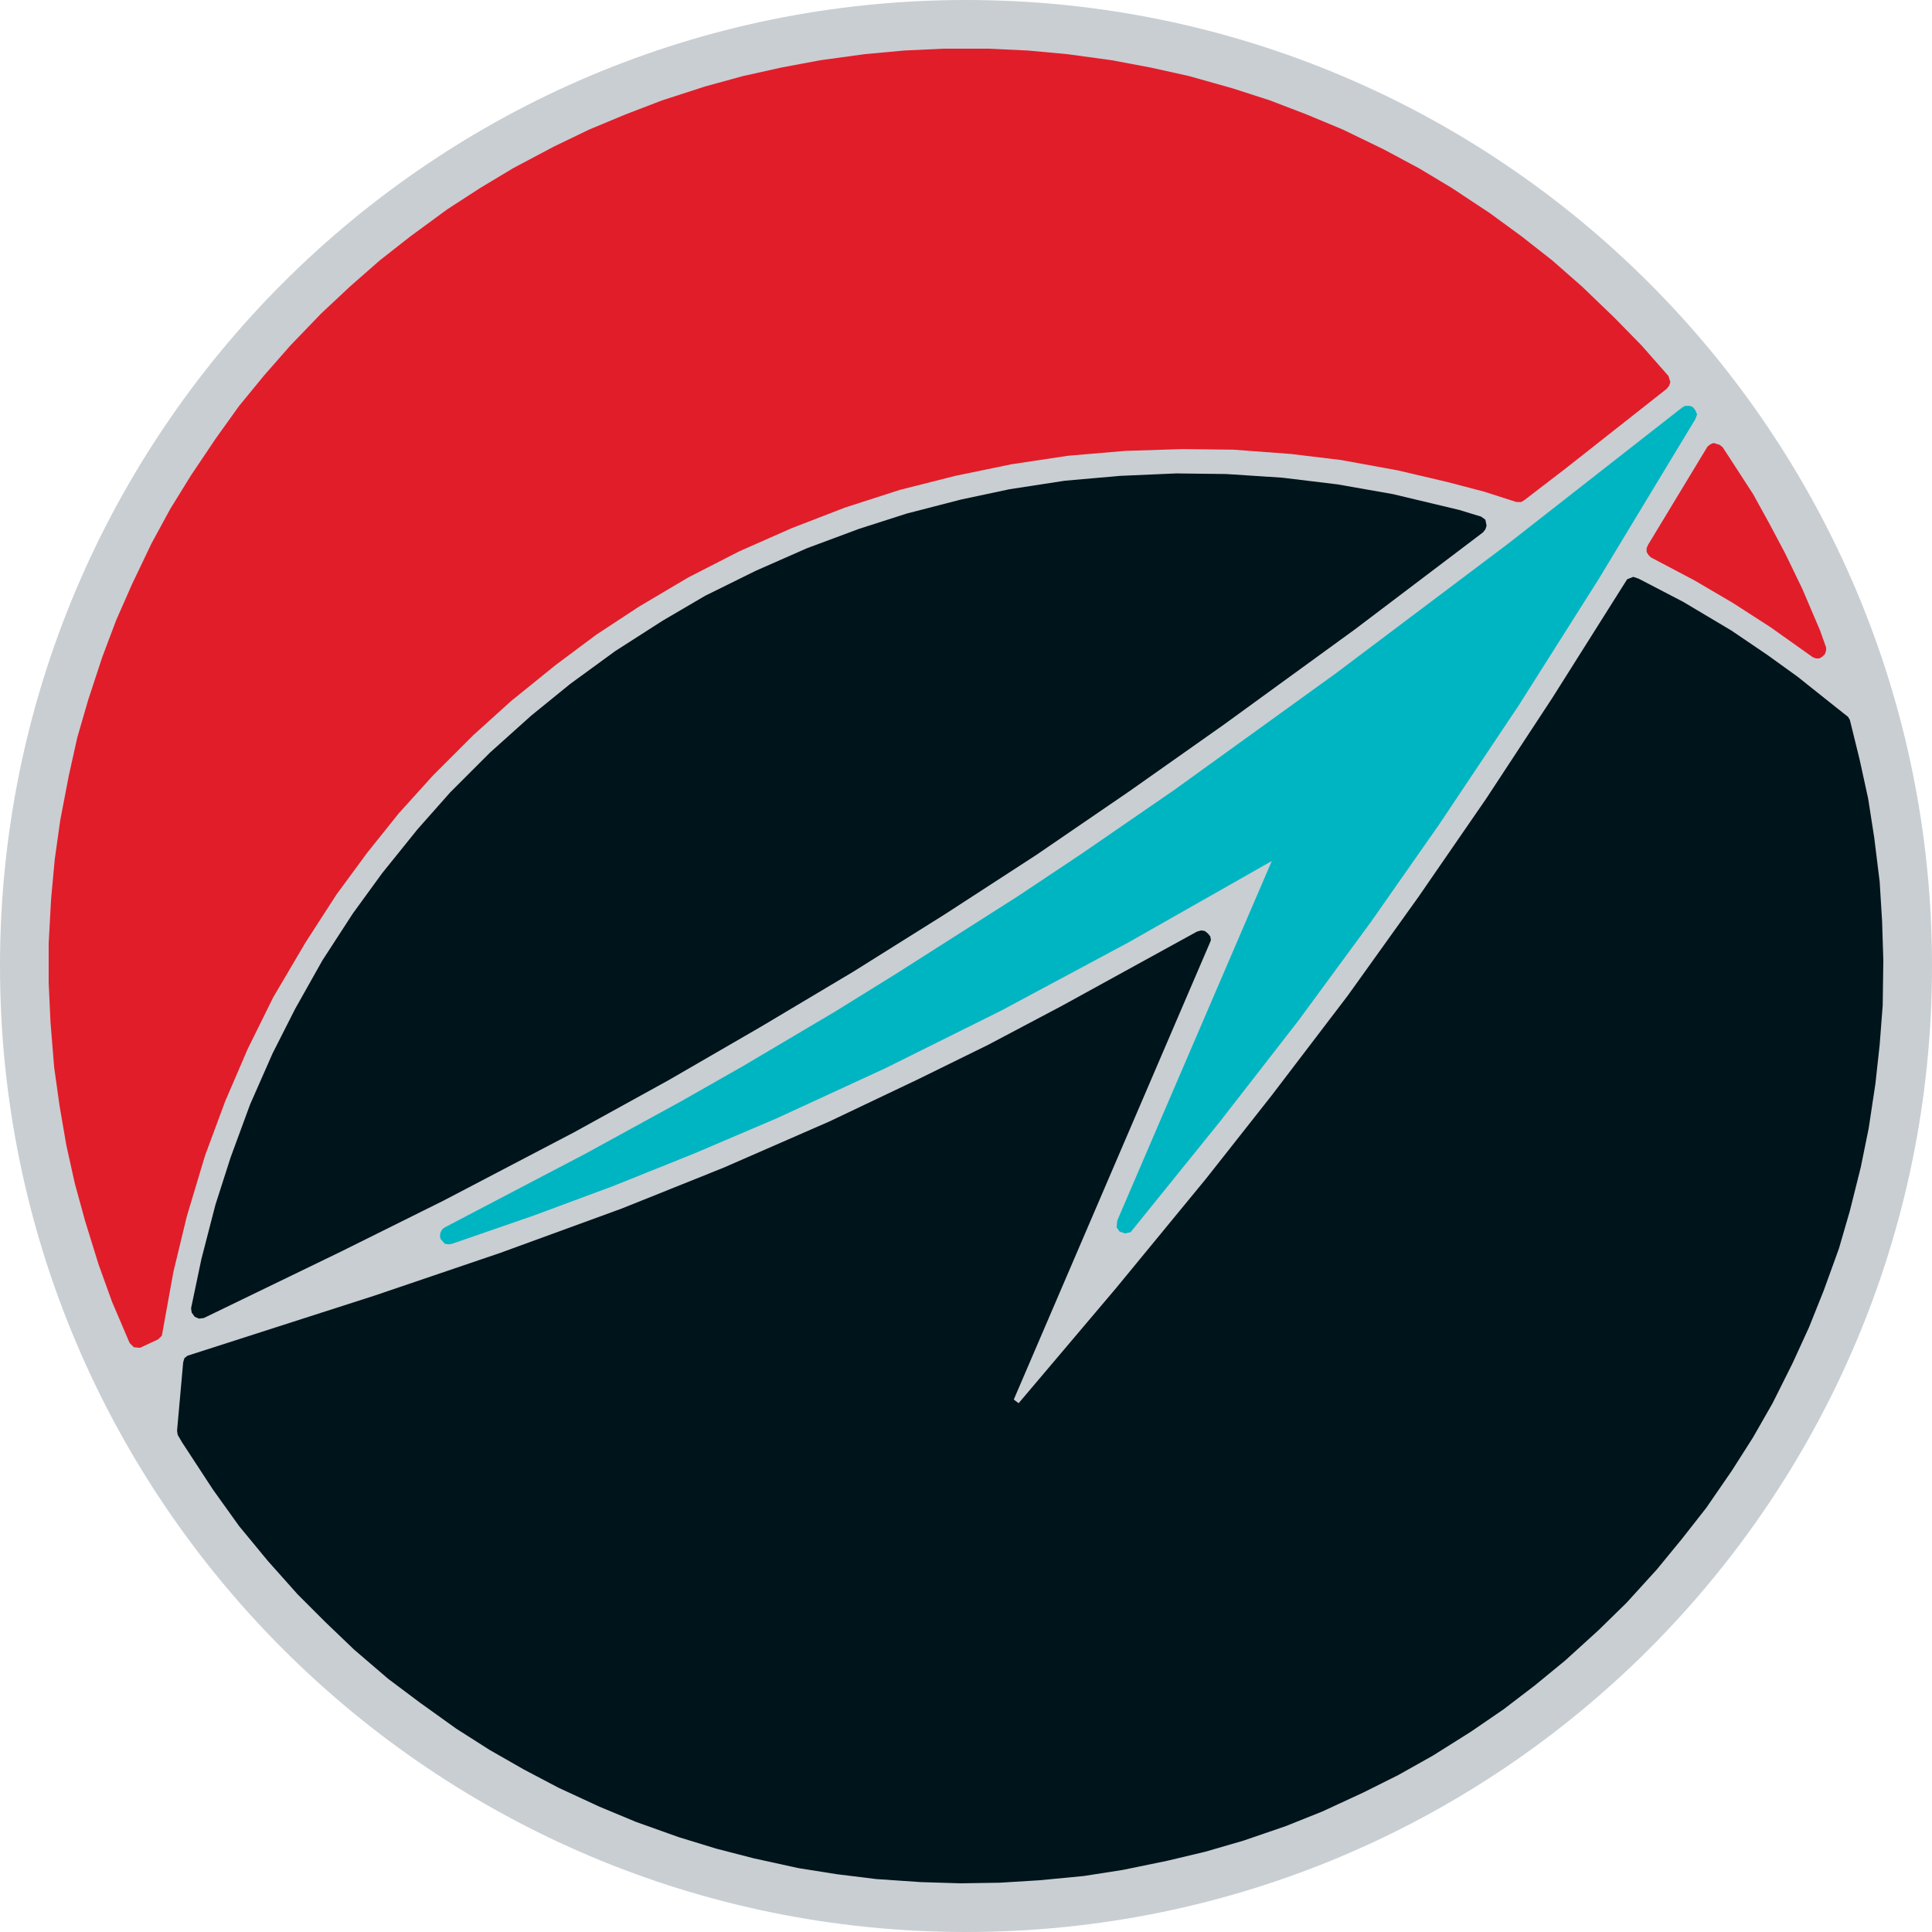
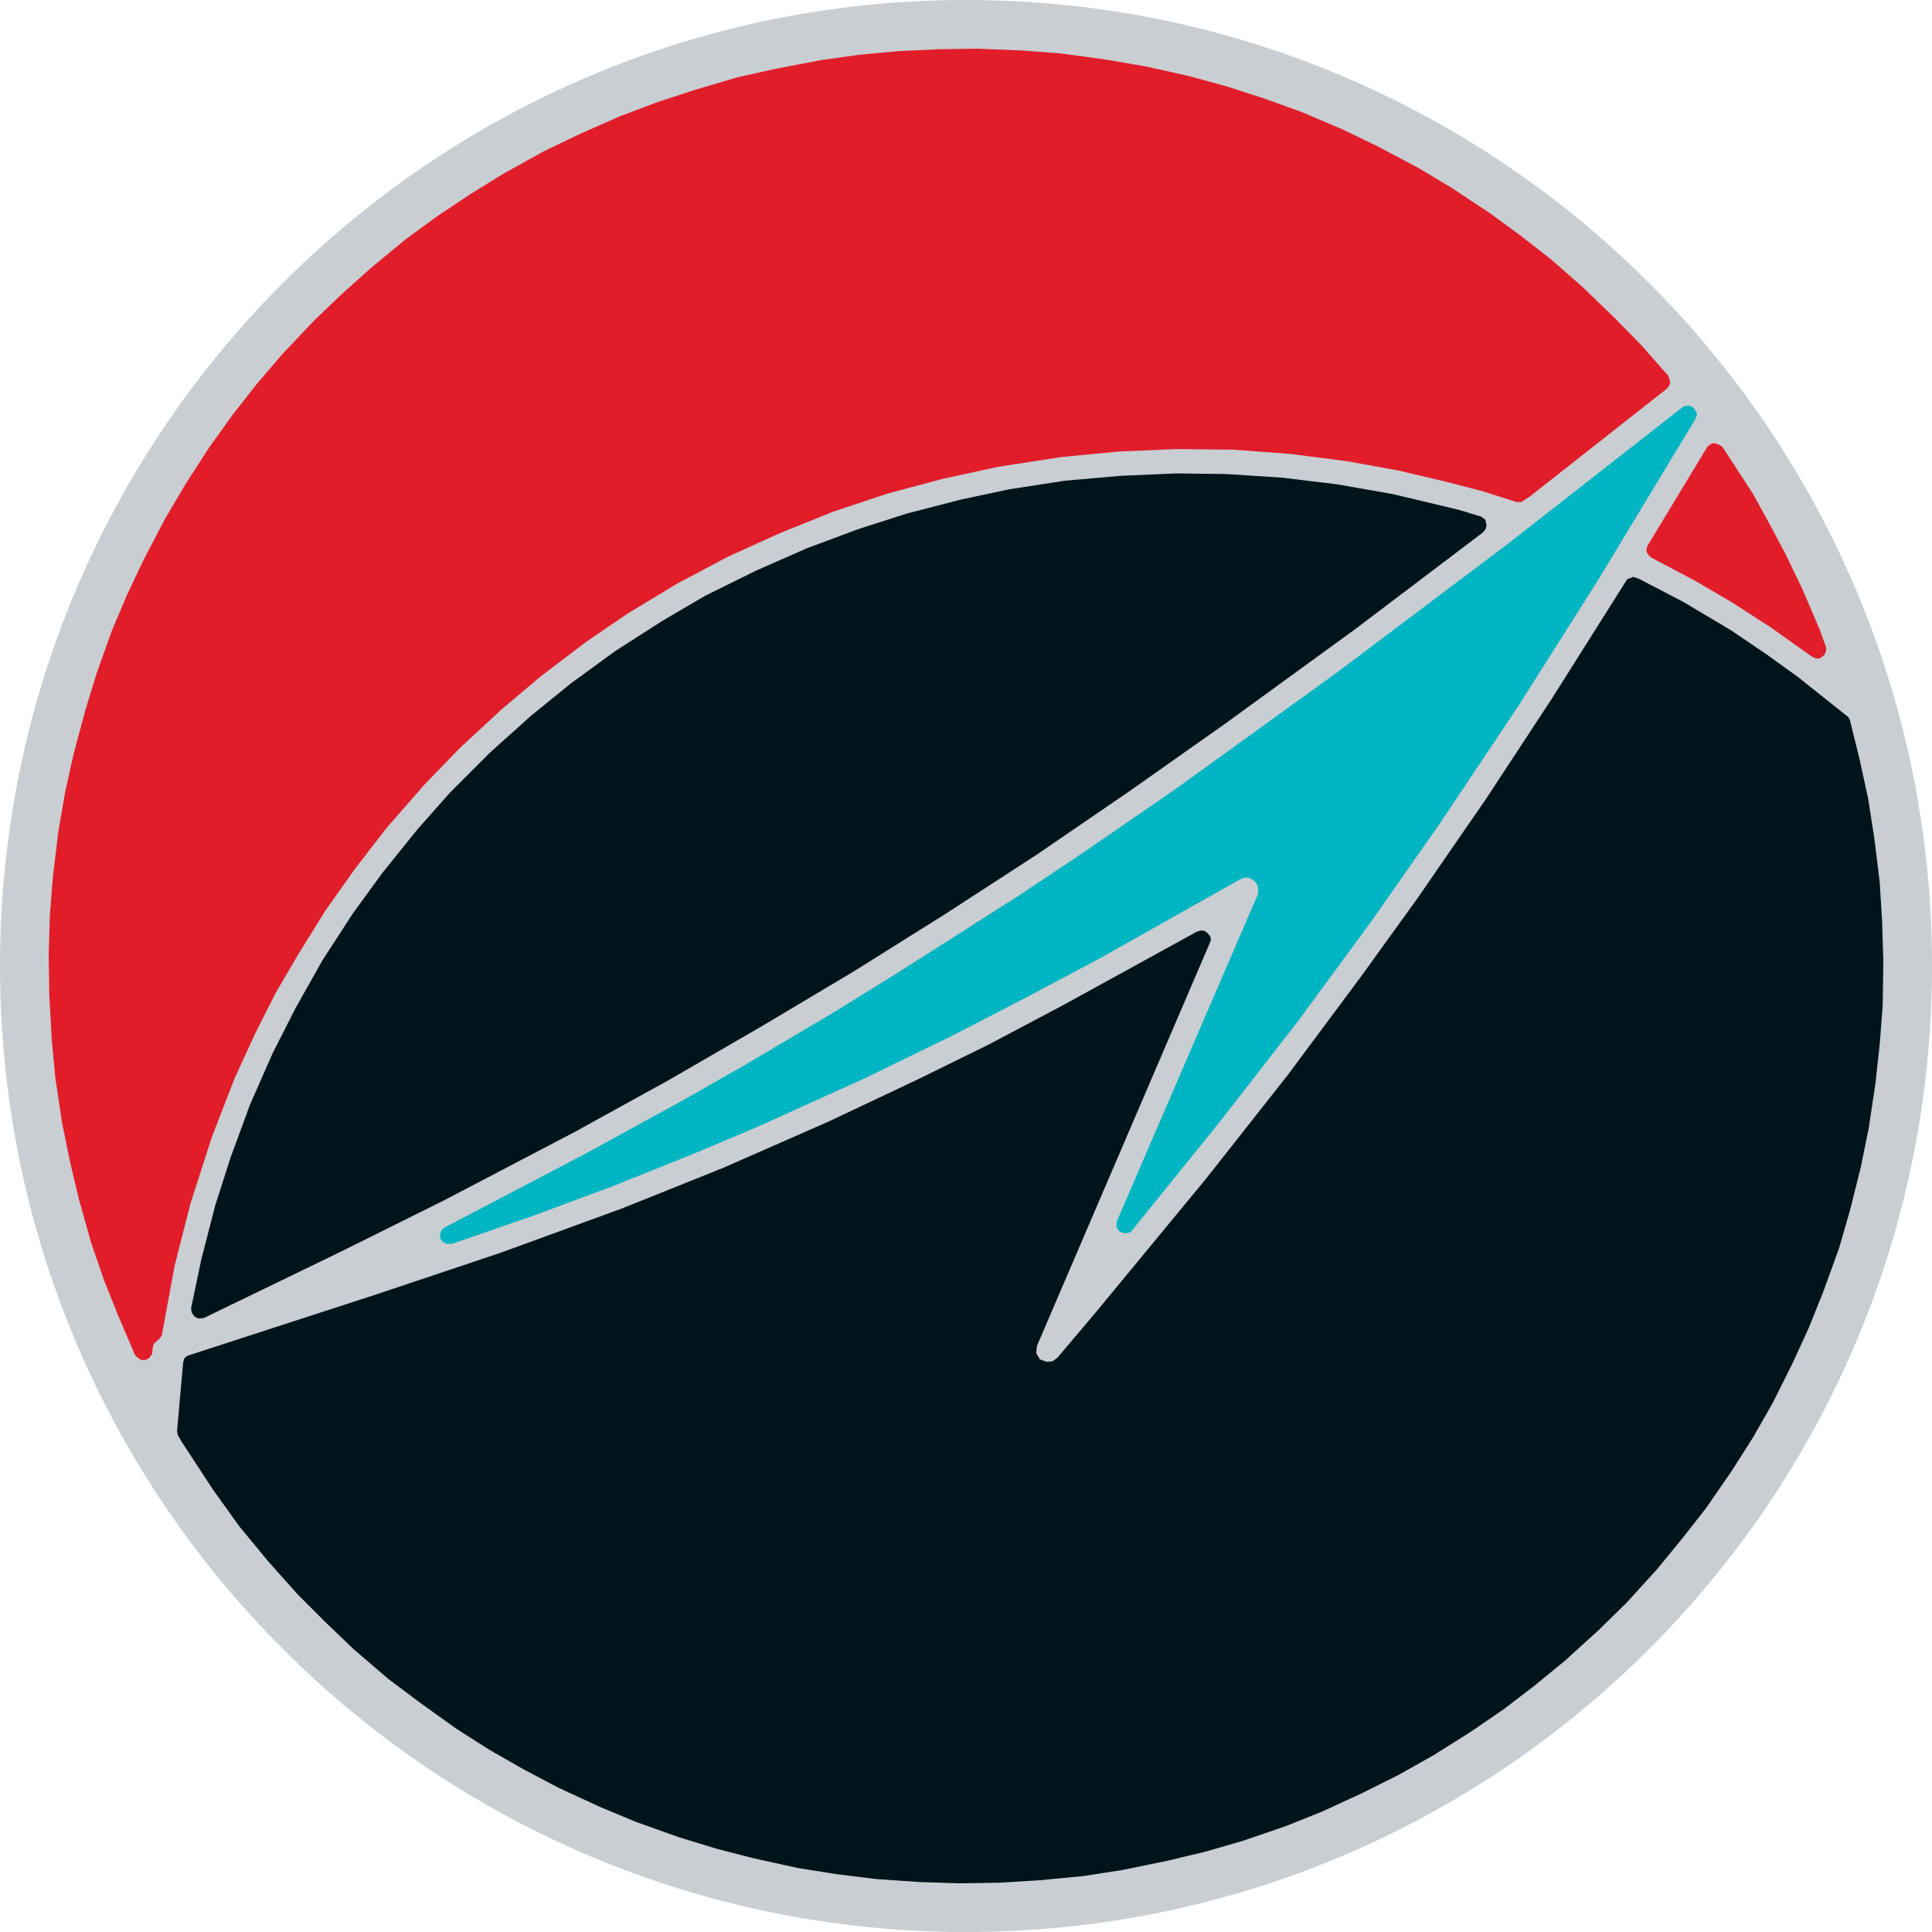
<svg xmlns="http://www.w3.org/2000/svg" width="31.75mm" height="31.75mm" viewBox="0 0 31.75 31.75">
  <circle id="metal" cx="15.875" cy="15.875" r="15.875" fill="#C9CED2" />
-   <path id="enamel-ink" data-pantone="PMS Black 6 C" fill="#00141B" fill-rule="evenodd" d="M2.91,23.51 L2.92,23.58 L2.99,23.70 L3.50,24.48 L3.93,25.08 L4.40,25.65 L4.89,26.20 L5.35,26.66 L5.82,27.11 L6.38,27.59 L6.90,27.98 L7.50,28.41 L8.05,28.76 L8.61,29.08 L9.18,29.38 L9.85,29.69 L10.45,29.94 L11.15,30.19 L11.77,30.38 L12.39,30.54 L13.12,30.70 L13.75,30.80 L14.40,30.88 L15.13,30.93 L15.78,30.95 L16.43,30.94 L17.08,30.90 L17.81,30.83 L18.45,30.73 L19.18,30.58 L19.81,30.43 L20.43,30.25 L21.13,30.01 L21.73,29.77 L22.40,29.46 L22.98,29.17 L23.55,28.85 L24.17,28.46 L24.71,28.09 L25.22,27.70 L25.72,27.29 L26.27,26.79 L26.73,26.34 L27.23,25.79 L27.64,25.29 L28.04,24.78 L28.46,24.17 L28.81,23.62 L29.13,23.06 L29.46,22.40 L29.73,21.81 L29.97,21.21 L30.22,20.52 L30.40,19.90 L30.58,19.18 L30.71,18.54 L30.82,17.81 L30.89,17.17 L30.94,16.52 L30.95,15.78 L30.93,15.14 L30.89,14.49 L30.80,13.76 L30.70,13.12 L30.56,12.48 L30.40,11.83 L30.37,11.78 L30.18,11.63 L29.54,11.12 L29.04,10.76 L28.45,10.36 L27.66,9.89 L26.93,9.51 L26.84,9.48 L26.74,9.52 L25.51,11.47 L24.42,13.13 L23.31,14.74 L22.15,16.36 L20.90,18.00 L19.82,19.37 L18.34,21.17 L16.74,23.06 L16.66,23.00 L19.88,15.50 L19.90,15.45 L19.89,15.39 L19.85,15.34 L19.80,15.30 L19.74,15.29 L19.67,15.31 L17.45,16.53 L16.24,17.17 L15.08,17.74 L13.63,18.43 L11.89,19.19 L10.22,19.86 L8.22,20.59 L6.16,21.29 L3.08,22.28 L3.03,22.32 L3.01,22.39 L2.91,23.51 Z M3.14,21.50 L3.15,21.57 L3.20,21.64 L3.27,21.67 L3.35,21.66 L5.60,20.57 L7.29,19.73 L9.43,18.61 L10.99,17.75 L12.51,16.87 L14.02,15.97 L15.52,15.03 L17.03,14.05 L18.55,13.01 L20.11,11.91 L22.27,10.34 L24.37,8.75 L24.41,8.70 L24.43,8.64 L24.41,8.54 L24.34,8.49 L23.98,8.38 L22.89,8.12 L21.98,7.96 L21.07,7.85 L20.15,7.79 L19.33,7.78 L18.41,7.82 L17.50,7.90 L16.59,8.04 L15.79,8.21 L14.90,8.44 L14.12,8.69 L13.26,9.01 L12.42,9.38 L11.59,9.79 L10.89,10.20 L10.11,10.70 L9.37,11.24 L8.73,11.76 L8.05,12.37 L7.40,13.02 L6.86,13.63 L6.28,14.35 L5.80,15.01 L5.30,15.78 L4.85,16.58 L4.48,17.31 L4.11,18.15 L3.79,19.02 L3.54,19.80 L3.31,20.69 L3.14,21.50 Z" />
-   <path id="enamel-red" data-pantone="PMS 185 C" fill="#E11D2A" fill-rule="evenodd" d="M27.08,8.96 L27.06,9.01 L27.06,9.07 L27.09,9.12 L27.13,9.16 L27.85,9.54 L28.48,9.91 L29.10,10.31 L29.79,10.80 L29.84,10.82 L29.90,10.82 L29.95,10.79 L29.99,10.75 L30.01,10.69 L30.01,10.64 L29.91,10.36 L29.62,9.68 L29.34,9.10 L29.08,8.61 L28.81,8.12 L28.46,7.58 L28.31,7.35 L28.26,7.31 L28.16,7.28 L28.11,7.30 L28.06,7.34 L27.08,8.96 Z M2.13,22.07 L2.20,22.14 L2.30,22.15 L2.60,22.01 L2.66,21.95 L2.85,20.90 L3.07,19.99 L3.37,18.99 L3.70,18.10 L4.07,17.24 L4.49,16.39 L5.02,15.49 L5.53,14.70 L6.03,14.02 L6.55,13.37 L7.11,12.75 L7.78,12.08 L8.40,11.52 L9.13,10.93 L9.80,10.43 L10.50,9.97 L11.31,9.49 L12.15,9.06 L13.01,8.68 L13.89,8.34 L14.79,8.05 L15.70,7.82 L16.62,7.63 L17.55,7.49 L18.49,7.41 L19.43,7.38 L20.27,7.39 L21.21,7.46 L22.04,7.56 L22.97,7.73 L23.78,7.92 L24.39,8.08 L24.92,8.25 L25.00,8.25 L25.05,8.22 L25.74,7.69 L27.39,6.39 L27.43,6.34 L27.45,6.28 L27.42,6.18 L26.98,5.68 L26.53,5.22 L26.00,4.71 L25.51,4.28 L25.00,3.88 L24.48,3.50 L23.86,3.09 L23.31,2.76 L22.73,2.45 L22.07,2.13 L21.47,1.88 L20.87,1.65 L20.25,1.45 L19.54,1.25 L18.91,1.11 L18.27,0.99 L17.54,0.89 L16.89,0.83 L16.24,0.80 L15.51,0.80 L14.86,0.83 L14.21,0.89 L13.48,0.99 L12.84,1.11 L12.21,1.25 L11.59,1.42 L10.88,1.65 L10.28,1.88 L9.68,2.13 L9.10,2.41 L8.44,2.76 L7.89,3.09 L7.35,3.44 L6.75,3.88 L6.24,4.28 L5.75,4.71 L5.28,5.15 L4.77,5.68 L4.34,6.17 L3.93,6.67 L3.55,7.20 L3.14,7.81 L2.80,8.36 L2.49,8.93 L2.17,9.60 L1.91,10.19 L1.68,10.80 L1.45,11.50 L1.27,12.12 L1.13,12.75 L0.99,13.48 L0.90,14.12 L0.84,14.77 L0.80,15.50 L0.80,16.15 L0.83,16.80 L0.89,17.54 L0.98,18.18 L1.09,18.82 L1.23,19.45 L1.40,20.07 L1.62,20.78 L1.84,21.39 L2.13,22.07 Z" />
-   <path id="enamel-teal" data-pantone="PMS 3125 C" fill="#00B5C2" fill-rule="evenodd" d="M7.31,20.17 L7.27,20.20 L7.24,20.25 L7.23,20.31 L7.24,20.36 L7.31,20.44 L7.37,20.45 L7.43,20.44 L8.76,19.98 L10.08,19.49 L11.40,18.96 L12.76,18.38 L14.54,17.56 L16.45,16.61 L18.54,15.49 L20.90,14.15 L18.36,20.06 L18.35,20.17 L18.40,20.24 L18.49,20.27 L18.58,20.25 L20.05,18.43 L21.34,16.77 L22.53,15.15 L23.65,13.55 L24.96,11.59 L26.27,9.52 L27.86,6.89 L27.89,6.81 L27.86,6.74 L27.82,6.69 L27.77,6.67 L27.69,6.67 L27.64,6.70 L24.79,8.93 L21.96,11.06 L19.30,12.98 L17.76,14.04 L16.74,14.72 L14.73,16.00 L13.73,16.62 L12.21,17.52 L11.19,18.10 L9.62,18.96 L7.31,20.17 Z" />
+   <path id="enamel-ink" data-pantone="PMS Black 6 C" fill="#00141B" fill-rule="evenodd" d="M2.91,23.51 L2.92,23.58 L2.99,23.70 L3.50,24.48 L3.93,25.08 L4.40,25.65 L4.89,26.20 L5.35,26.66 L5.82,27.11 L6.38,27.59 L6.90,27.98 L7.50,28.41 L8.05,28.76 L8.61,29.08 L9.18,29.38 L9.85,29.69 L10.45,29.94 L11.15,30.19 L11.77,30.38 L12.39,30.54 L13.12,30.70 L13.75,30.80 L14.40,30.88 L15.13,30.93 L15.78,30.95 L16.43,30.94 L17.08,30.90 L17.81,30.83 L18.45,30.73 L19.18,30.58 L19.81,30.43 L20.43,30.25 L21.13,30.01 L21.73,29.77 L22.40,29.46 L22.98,29.17 L23.55,28.85 L24.17,28.46 L24.71,28.09 L25.22,27.70 L25.72,27.29 L26.27,26.79 L26.73,26.34 L27.23,25.79 L27.64,25.29 L28.04,24.78 L28.46,24.17 L28.81,23.62 L29.13,23.06 L29.46,22.40 L29.73,21.81 L29.97,21.21 L30.22,20.52 L30.40,19.90 L30.58,19.18 L30.71,18.54 L30.82,17.81 L30.89,17.17 L30.94,16.52 L30.95,15.78 L30.93,15.14 L30.89,14.49 L30.80,13.76 L30.70,13.12 L30.56,12.48 L30.40,11.83 L30.37,11.78 L30.18,11.63 L29.54,11.12 L29.04,10.76 L28.45,10.36 L27.66,9.89 L26.93,9.51 L26.84,9.48 L26.74,9.52 L25.51,11.47 L24.42,13.13 L23.31,14.74 L22.38,16.03 L21.16,17.67 L19.82,19.37 L18.03,21.54 L17.38,22.31 L17.30,22.37 L17.20,22.38 L17.09,22.34 L17.03,22.24 L17.04,22.12 L19.88,15.50 L19.90,15.45 L19.89,15.39 L19.85,15.34 L19.80,15.30 L19.74,15.29 L19.67,15.31 L17.45,16.53 L16.24,17.17 L15.08,17.74 L13.62,18.43 L11.89,19.19 L10.22,19.86 L8.22,20.59 L6.16,21.28 L3.08,22.28 L3.03,22.32 L3.01,22.39 L2.91,23.51 Z M3.14,21.50 L3.15,21.57 L3.20,21.64 L3.27,21.67 L3.35,21.66 L5.60,20.57 L7.29,19.73 L9.43,18.61 L10.99,17.75 L12.51,16.87 L14.02,15.97 L15.52,15.03 L17.03,14.05 L18.55,13.01 L20.11,11.91 L22.27,10.34 L24.37,8.75 L24.41,8.70 L24.43,8.64 L24.41,8.54 L24.34,8.49 L23.98,8.38 L22.89,8.12 L21.98,7.96 L21.07,7.85 L20.15,7.79 L19.33,7.78 L18.41,7.82 L17.50,7.90 L16.59,8.04 L15.79,8.21 L14.90,8.44 L14.12,8.69 L13.26,9.01 L12.42,9.38 L11.59,9.79 L10.89,10.20 L10.11,10.70 L9.37,11.24 L8.73,11.76 L8.05,12.37 L7.40,13.02 L6.86,13.63 L6.28,14.35 L5.80,15.01 L5.30,15.78 L4.85,16.58 L4.48,17.31 L4.11,18.15 L3.79,19.02 L3.54,19.80 L3.31,20.69 L3.14,21.50 Z" />
+   <path id="enamel-red" data-pantone="PMS 185 C" fill="#E11D2A" fill-rule="evenodd" d="M27.08,8.96 L27.06,9.01 L27.06,9.07 L27.09,9.12 L27.13,9.16 L27.85,9.54 L28.48,9.91 L29.10,10.31 L29.79,10.80 L29.84,10.82 L29.90,10.82 L29.95,10.79 L29.99,10.75 L30.01,10.69 L30.01,10.64 L29.91,10.36 L29.62,9.68 L29.34,9.10 L29.08,8.61 L28.81,8.12 L28.46,7.58 L28.31,7.35 L28.26,7.31 L28.16,7.28 L28.11,7.30 L28.06,7.34 L27.08,8.96 Z M2.22,22.27 L2.26,22.31 L2.32,22.35 L2.39,22.35 L2.45,22.32 L2.50,22.25 L2.51,22.14 L2.53,22.08 L2.63,21.99 L2.66,21.94 L2.87,20.80 L3.13,19.78 L3.48,18.69 L3.86,17.71 L4.21,16.95 L4.54,16.30 L4.91,15.67 L5.35,14.96 L5.84,14.27 L6.35,13.61 L6.97,12.90 L7.55,12.30 L8.24,11.66 L8.88,11.12 L9.63,10.55 L10.32,10.08 L11.13,9.59 L11.96,9.15 L12.82,8.76 L13.69,8.41 L14.59,8.11 L15.49,7.87 L16.41,7.67 L17.45,7.51 L18.39,7.42 L19.33,7.38 L20.27,7.39 L21.21,7.46 L22.14,7.58 L22.97,7.73 L23.78,7.92 L24.39,8.08 L24.92,8.25 L25.00,8.25 L25.14,8.16 L27.39,6.39 L27.43,6.34 L27.45,6.28 L27.42,6.18 L26.98,5.68 L26.53,5.22 L26.00,4.71 L25.51,4.28 L25.00,3.88 L24.48,3.50 L23.86,3.09 L23.31,2.76 L22.65,2.41 L22.07,2.13 L21.39,1.84 L20.78,1.62 L20.16,1.42 L19.54,1.25 L18.82,1.09 L18.18,0.98 L17.45,0.88 L16.80,0.83 L16.06,0.80 L15.41,0.81 L14.77,0.84 L14.12,0.90 L13.48,0.99 L12.75,1.13 L12.12,1.27 L11.41,1.48 L10.80,1.68 L10.19,1.91 L9.51,2.21 L8.93,2.49 L8.28,2.85 L7.73,3.19 L7.19,3.55 L6.67,3.93 L6.10,4.40 L5.62,4.83 L5.15,5.28 L4.64,5.82 L4.22,6.31 L3.82,6.82 L3.44,7.35 L3.04,7.97 L2.71,8.53 L2.37,9.18 L2.09,9.77 L1.84,10.36 L1.59,11.06 L1.40,11.68 L1.21,12.39 L1.07,13.02 L0.96,13.66 L0.87,14.40 L0.82,15.04 L0.80,15.69 L0.81,16.34 L0.85,17.08 L0.91,17.72 L1.02,18.45 L1.15,19.09 L1.30,19.72 L1.50,20.43 L1.71,21.04 L1.95,21.64 L2.22,22.27 Z" />
+   <path id="enamel-teal" data-pantone="PMS 3125 C" fill="#00B5C2" fill-rule="evenodd" d="M7.31,20.17 L7.27,20.20 L7.24,20.25 L7.23,20.31 L7.24,20.36 L7.28,20.41 L7.33,20.44 L7.43,20.44 L8.76,19.98 L10.08,19.49 L11.40,18.96 L12.42,18.53 L14.17,17.74 L15.67,17.01 L16.85,16.40 L18.11,15.73 L20.38,14.45 L20.46,14.42 L20.54,14.43 L20.62,14.48 L20.66,14.54 L20.68,14.62 L20.67,14.70 L18.35,20.08 L18.35,20.17 L18.40,20.24 L18.49,20.27 L18.58,20.25 L20.05,18.43 L21.34,16.77 L22.53,15.15 L23.65,13.55 L24.96,11.59 L26.27,9.52 L27.86,6.89 L27.89,6.81 L27.86,6.74 L27.82,6.69 L27.77,6.67 L27.69,6.67 L27.64,6.70 L24.79,8.93 L21.96,11.06 L19.30,12.98 L17.76,14.04 L16.74,14.72 L14.73,16.00 L13.73,16.62 L12.21,17.52 L11.19,18.10 L9.62,18.96 L7.31,20.17 Z" />
</svg>
